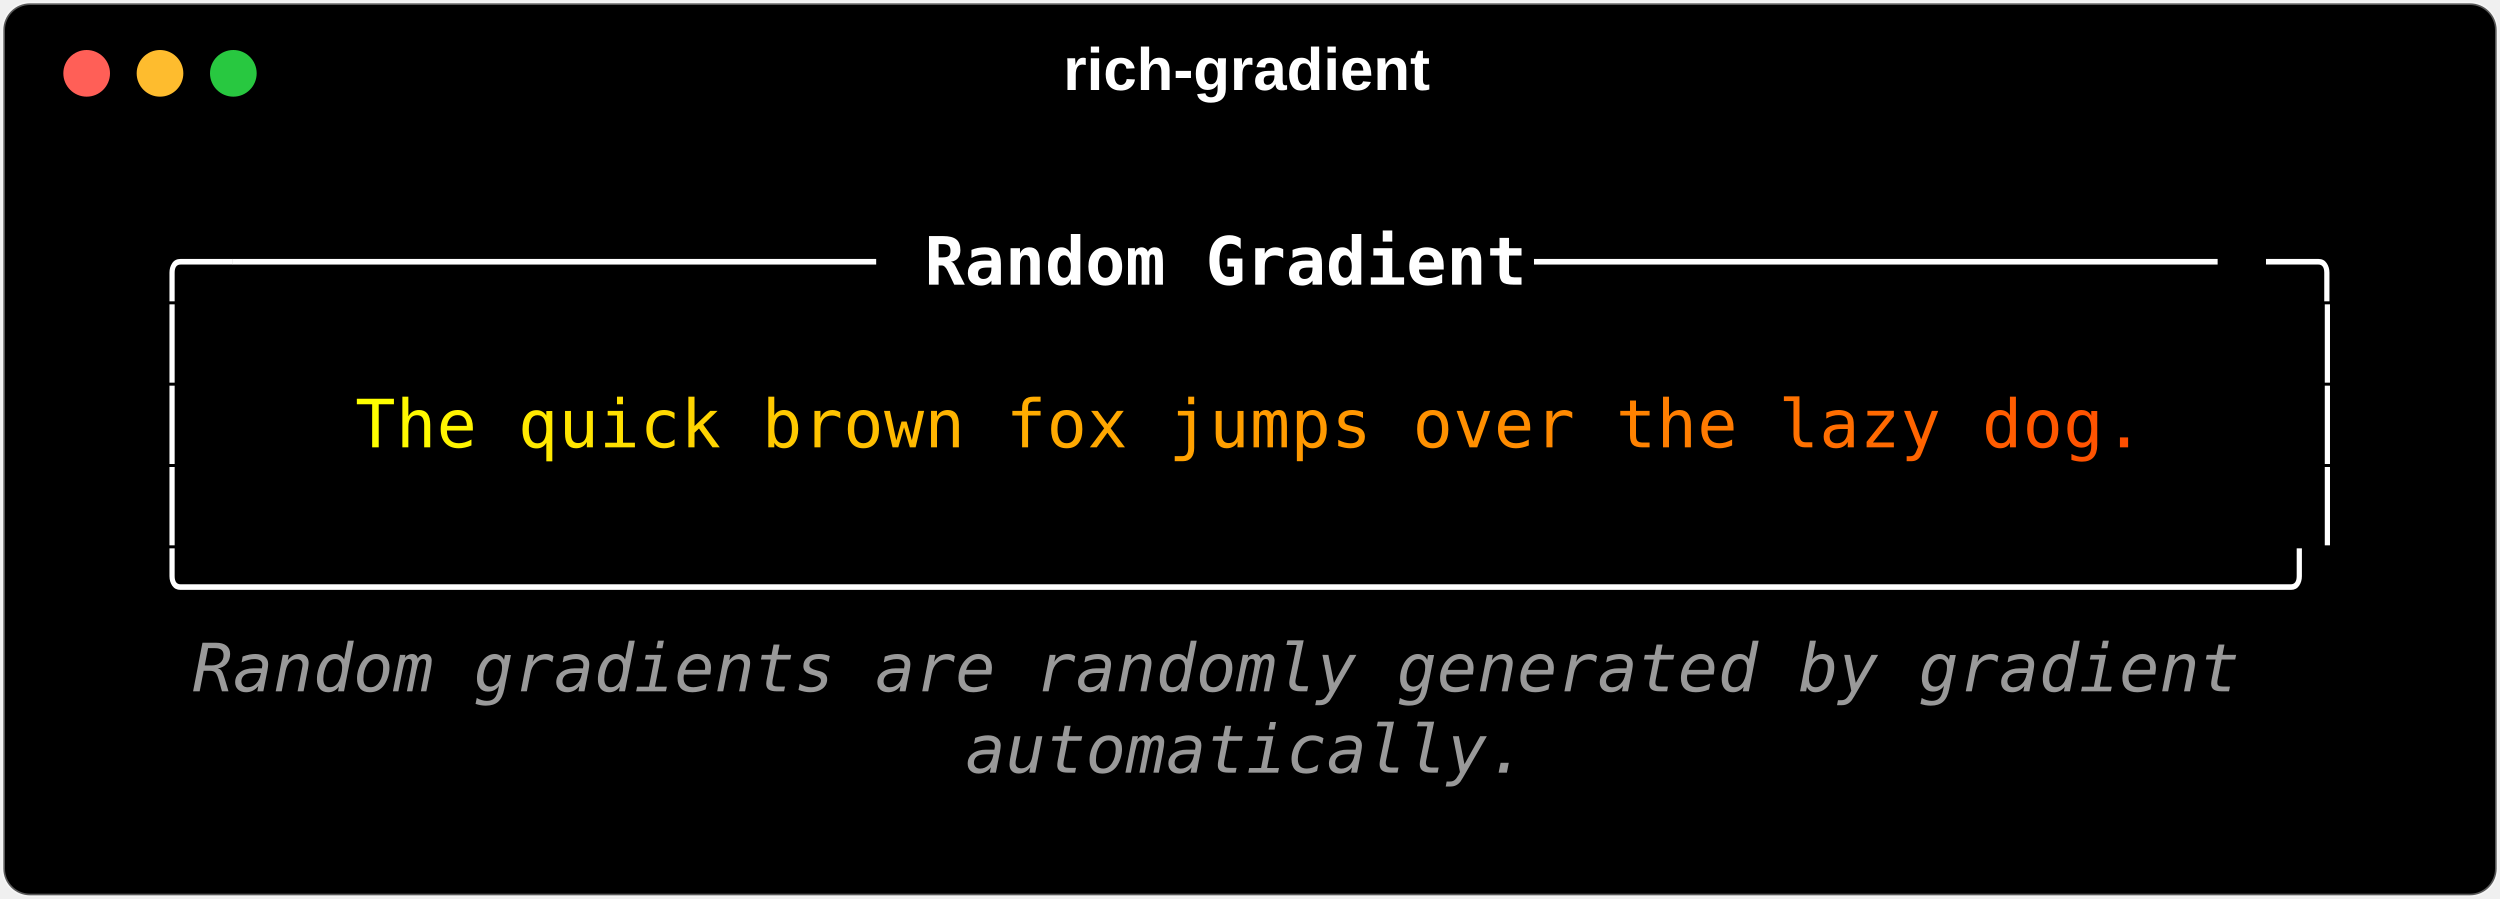
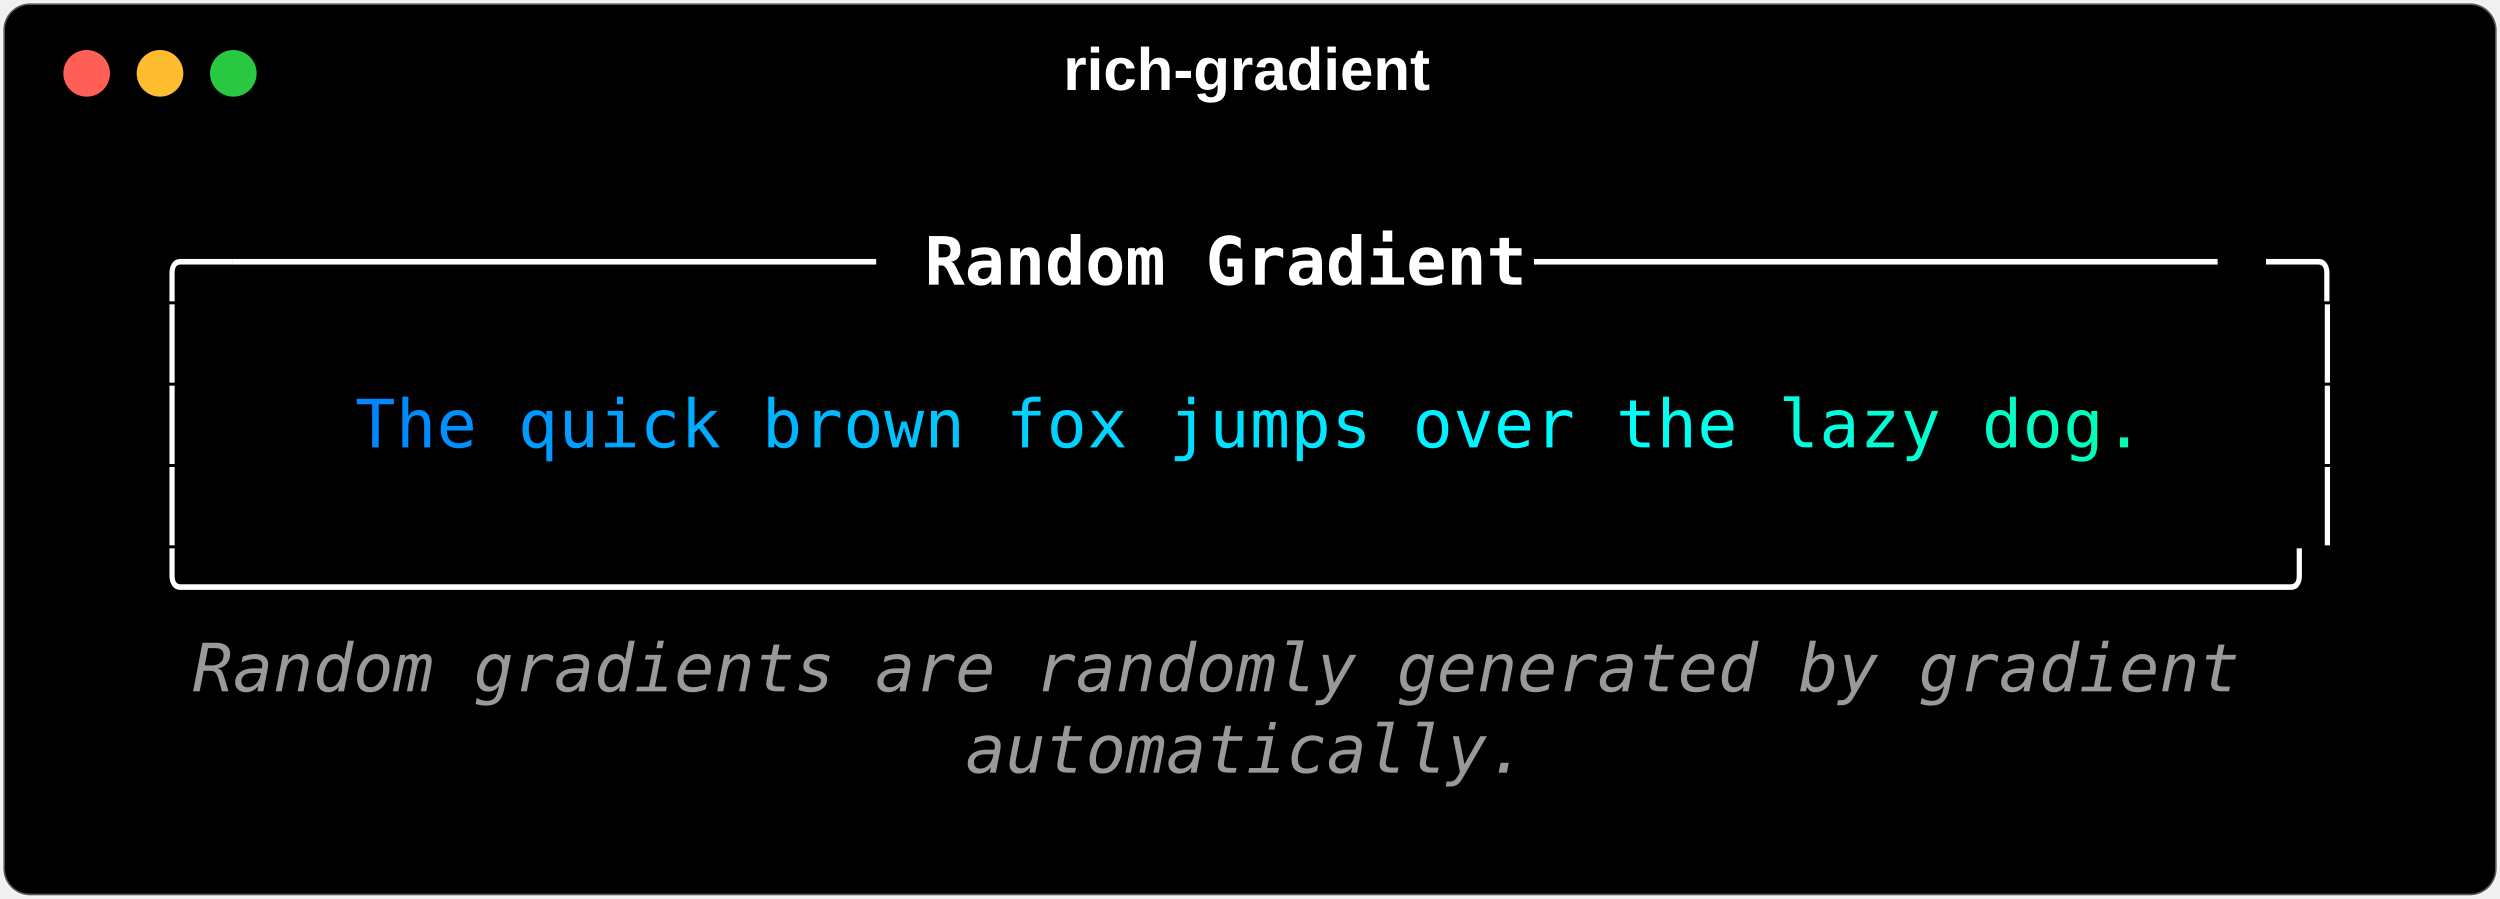
<svg xmlns="http://www.w3.org/2000/svg" class="rich-terminal" viewBox="0 0 750 269.6">
  <style>

    @font-face {
        font-family: "Fira Code";
        src: local("FiraCode-Regular"),
                url("https://cdnjs.cloudflare.com/ajax/libs/firacode/6.2.0/woff2/FiraCode-Regular.woff2") format("woff2"),
                url("https://cdnjs.cloudflare.com/ajax/libs/firacode/6.2.0/woff/FiraCode-Regular.woff") format("woff");
        font-style: normal;
        font-weight: 400;
    }
    @font-face {
        font-family: "Fira Code";
        src: local("FiraCode-Bold"),
                url("https://cdnjs.cloudflare.com/ajax/libs/firacode/6.2.0/woff2/FiraCode-Bold.woff2") format("woff2"),
                url("https://cdnjs.cloudflare.com/ajax/libs/firacode/6.2.0/woff/FiraCode-Bold.woff") format("woff");
        font-style: bold;
        font-weight: 700;
    }

-     .terminal-3895543796-matrix {
+     .terminal-1332169628-matrix {
        font-family: Fira Code, monospace;
        font-size: 20px;
        line-height: 24.4px;
        font-variant-east-asian: full-width;
    }

-     .terminal-3895543796-title {
+     .terminal-1332169628-title {
        font-size: 18px;
        font-weight: bold;
        font-family: arial;
    }

-     .terminal-3895543796-r1 { fill: #ffffff }
- .terminal-3895543796-r2 { fill: #ffffff;font-weight: bold }
- .terminal-3895543796-r3 { fill: #ffff00 }
- .terminal-3895543796-r4 { fill: #fff900 }
- .terminal-3895543796-r5 { fill: #fff400 }
- .terminal-3895543796-r6 { fill: #ffef00 }
- .terminal-3895543796-r7 { fill: #ffe900 }
- .terminal-3895543796-r8 { fill: #ffe400 }
- .terminal-3895543796-r9 { fill: #ffdf00 }
- .terminal-3895543796-r10 { fill: #ffd900 }
- .terminal-3895543796-r11 { fill: #ffd400 }
- .terminal-3895543796-r12 { fill: #ffcf00 }
- .terminal-3895543796-r13 { fill: #ffc900 }
- .terminal-3895543796-r14 { fill: #ffc400 }
- .terminal-3895543796-r15 { fill: #ffbf00 }
- .terminal-3895543796-r16 { fill: #ffb900 }
- .terminal-3895543796-r17 { fill: #ffb400 }
- .terminal-3895543796-r18 { fill: #ffaf00 }
- .terminal-3895543796-r19 { fill: #ffac00 }
- .terminal-3895543796-r20 { fill: #ffa900 }
- .terminal-3895543796-r21 { fill: #ffa700 }
- .terminal-3895543796-r22 { fill: #ffa400 }
- .terminal-3895543796-r23 { fill: #ffa100 }
- .terminal-3895543796-r24 { fill: #ff9f00 }
- .terminal-3895543796-r25 { fill: #ff9c00 }
- .terminal-3895543796-r26 { fill: #ff9900 }
- .terminal-3895543796-r27 { fill: #ff9700 }
- .terminal-3895543796-r28 { fill: #ff9400 }
- .terminal-3895543796-r29 { fill: #ff9100 }
- .terminal-3895543796-r30 { fill: #ff8f00 }
- .terminal-3895543796-r31 { fill: #ff8c00 }
- .terminal-3895543796-r32 { fill: #ff8900 }
- .terminal-3895543796-r33 { fill: #ff8700 }
- .terminal-3895543796-r34 { fill: #ff8200 }
- .terminal-3895543796-r35 { fill: #ff7e00 }
- .terminal-3895543796-r36 { fill: #ff7a00 }
- .terminal-3895543796-r37 { fill: #ff7500 }
- .terminal-3895543796-r38 { fill: #ff7100 }
- .terminal-3895543796-r39 { fill: #ff6d00 }
- .terminal-3895543796-r40 { fill: #ff6900 }
- .terminal-3895543796-r41 { fill: #ff6400 }
- .terminal-3895543796-r42 { fill: #ff6000 }
- .terminal-3895543796-r43 { fill: #ff5c00 }
- .terminal-3895543796-r44 { fill: #ff5700 }
- .terminal-3895543796-r45 { fill: #ff5300 }
- .terminal-3895543796-r46 { fill: #ff4f00 }
- .terminal-3895543796-r47 { fill: #999999;font-style: italic; }
+     .terminal-1332169628-r1 { fill: #ffffff }
+ .terminal-1332169628-r2 { fill: #ffffff;font-weight: bold }
+ .terminal-1332169628-r3 { fill: #0087ff }
+ .terminal-1332169628-r4 { fill: #008bff }
+ .terminal-1332169628-r5 { fill: #0090ff }
+ .terminal-1332169628-r6 { fill: #0094ff }
+ .terminal-1332169628-r7 { fill: #0099ff }
+ .terminal-1332169628-r8 { fill: #009eff }
+ .terminal-1332169628-r9 { fill: #00a2ff }
+ .terminal-1332169628-r10 { fill: #00a7ff }
+ .terminal-1332169628-r11 { fill: #00abff }
+ .terminal-1332169628-r12 { fill: #00b0ff }
+ .terminal-1332169628-r13 { fill: #00b5ff }
+ .terminal-1332169628-r14 { fill: #00b9ff }
+ .terminal-1332169628-r15 { fill: #00beff }
+ .terminal-1332169628-r16 { fill: #00c2ff }
+ .terminal-1332169628-r17 { fill: #00c7ff }
+ .terminal-1332169628-r18 { fill: #00ccff }
+ .terminal-1332169628-r19 { fill: #00cfff }
+ .terminal-1332169628-r20 { fill: #00d2ff }
+ .terminal-1332169628-r21 { fill: #00d6ff }
+ .terminal-1332169628-r22 { fill: #00d9ff }
+ .terminal-1332169628-r23 { fill: #00ddff }
+ .terminal-1332169628-r24 { fill: #00e0ff }
+ .terminal-1332169628-r25 { fill: #00e3ff }
+ .terminal-1332169628-r26 { fill: #00e7ff }
+ .terminal-1332169628-r27 { fill: #00eaff }
+ .terminal-1332169628-r28 { fill: #00eeff }
+ .terminal-1332169628-r29 { fill: #00f1ff }
+ .terminal-1332169628-r30 { fill: #00f4ff }
+ .terminal-1332169628-r31 { fill: #00f8ff }
+ .terminal-1332169628-r32 { fill: #00fbff }
+ .terminal-1332169628-r33 { fill: #00ffff }
+ .terminal-1332169628-r34 { fill: #00fff9 }
+ .terminal-1332169628-r35 { fill: #00fff3 }
+ .terminal-1332169628-r36 { fill: #00ffed }
+ .terminal-1332169628-r37 { fill: #00ffe8 }
+ .terminal-1332169628-r38 { fill: #00ffe2 }
+ .terminal-1332169628-r39 { fill: #00ffdc }
+ .terminal-1332169628-r40 { fill: #00ffd7 }
+ .terminal-1332169628-r41 { fill: #00ffd1 }
+ .terminal-1332169628-r42 { fill: #00ffcb }
+ .terminal-1332169628-r43 { fill: #00ffc5 }
+ .terminal-1332169628-r44 { fill: #00ffc0 }
+ .terminal-1332169628-r45 { fill: #00ffba }
+ .terminal-1332169628-r46 { fill: #00ffb4 }
+ .terminal-1332169628-r47 { fill: #999999;font-style: italic; }
    </style>
  <defs>
-     <clipPath id="terminal-3895543796-clip-terminal">
+     <clipPath id="terminal-1332169628-clip-terminal">
      <rect x="0" y="0" width="731.0" height="218.6" />
    </clipPath>
-     <clipPath id="terminal-3895543796-line-0">
+     <clipPath id="terminal-1332169628-line-0">
      <rect x="0" y="1.5" width="732" height="24.65" />
    </clipPath>
-     <clipPath id="terminal-3895543796-line-1">
+     <clipPath id="terminal-1332169628-line-1">
      <rect x="0" y="25.9" width="732" height="24.65" />
    </clipPath>
-     <clipPath id="terminal-3895543796-line-2">
+     <clipPath id="terminal-1332169628-line-2">
      <rect x="0" y="50.3" width="732" height="24.65" />
    </clipPath>
-     <clipPath id="terminal-3895543796-line-3">
+     <clipPath id="terminal-1332169628-line-3">
      <rect x="0" y="74.7" width="732" height="24.65" />
    </clipPath>
-     <clipPath id="terminal-3895543796-line-4">
+     <clipPath id="terminal-1332169628-line-4">
      <rect x="0" y="99.1" width="732" height="24.65" />
    </clipPath>
-     <clipPath id="terminal-3895543796-line-5">
+     <clipPath id="terminal-1332169628-line-5">
      <rect x="0" y="123.5" width="732" height="24.65" />
    </clipPath>
-     <clipPath id="terminal-3895543796-line-6">
+     <clipPath id="terminal-1332169628-line-6">
      <rect x="0" y="147.9" width="732" height="24.65" />
    </clipPath>
-     <clipPath id="terminal-3895543796-line-7">
+     <clipPath id="terminal-1332169628-line-7">
      <rect x="0" y="172.3" width="732" height="24.65" />
    </clipPath>
  </defs>
  <rect fill="#000000" stroke="rgba(255,255,255,0.35)" stroke-width="1" x="1" y="1" width="748" height="267.6" rx="8" />
-   <text class="terminal-3895543796-title" fill="#ffffff" text-anchor="middle" x="374" y="27">rich-gradient</text>
+   <text class="terminal-1332169628-title" fill="#ffffff" text-anchor="middle" x="374" y="27">rich-gradient</text>
  <g transform="translate(26,22)">
    <circle cx="0" cy="0" r="7" fill="#ff5f57" />
    <circle cx="22" cy="0" r="7" fill="#febc2e" />
    <circle cx="44" cy="0" r="7" fill="#28c840" />
  </g>
-   <g transform="translate(9, 41)" clip-path="url(#terminal-3895543796-clip-terminal)">
-     <g class="terminal-3895543796-matrix">
-       <text class="terminal-3895543796-r1" x="732" y="20" textLength="12.2" clip-path="url(#terminal-3895543796-line-0)">
+   <g transform="translate(9, 41)" clip-path="url(#terminal-1332169628-clip-terminal)">
+     <g class="terminal-1332169628-matrix">
+       <text class="terminal-1332169628-r1" x="732" y="20" textLength="12.2" clip-path="url(#terminal-1332169628-line-0)">
</text>
-       <text class="terminal-3895543796-r1" x="36.6" y="44.4" textLength="24.4" clip-path="url(#terminal-3895543796-line-1)">╭─</text>
-       <text class="terminal-3895543796-r1" x="61" y="44.4" textLength="207.4" clip-path="url(#terminal-3895543796-line-1)">──────────────── </text>
-       <text class="terminal-3895543796-r2" x="268.4" y="44.4" textLength="183" clip-path="url(#terminal-3895543796-line-1)">Random Gradient</text>
-       <text class="terminal-3895543796-r1" x="451.4" y="44.4" textLength="219.6" clip-path="url(#terminal-3895543796-line-1)"> ─────────────────</text>
-       <text class="terminal-3895543796-r1" x="671" y="44.4" textLength="24.4" clip-path="url(#terminal-3895543796-line-1)">─╮</text>
-       <text class="terminal-3895543796-r1" x="732" y="44.4" textLength="12.2" clip-path="url(#terminal-3895543796-line-1)">
+       <text class="terminal-1332169628-r1" x="36.6" y="44.4" textLength="24.4" clip-path="url(#terminal-1332169628-line-1)">╭─</text>
+       <text class="terminal-1332169628-r1" x="61" y="44.4" textLength="207.4" clip-path="url(#terminal-1332169628-line-1)">──────────────── </text>
+       <text class="terminal-1332169628-r2" x="268.4" y="44.4" textLength="183" clip-path="url(#terminal-1332169628-line-1)">Random Gradient</text>
+       <text class="terminal-1332169628-r1" x="451.4" y="44.4" textLength="219.6" clip-path="url(#terminal-1332169628-line-1)"> ─────────────────</text>
+       <text class="terminal-1332169628-r1" x="671" y="44.4" textLength="24.4" clip-path="url(#terminal-1332169628-line-1)">─╮</text>
+       <text class="terminal-1332169628-r1" x="732" y="44.4" textLength="12.2" clip-path="url(#terminal-1332169628-line-1)">
</text>
-       <text class="terminal-3895543796-r1" x="36.6" y="68.8" textLength="12.2" clip-path="url(#terminal-3895543796-line-2)">│</text>
-       <text class="terminal-3895543796-r1" x="683.2" y="68.8" textLength="12.2" clip-path="url(#terminal-3895543796-line-2)">│</text>
-       <text class="terminal-3895543796-r1" x="732" y="68.8" textLength="12.2" clip-path="url(#terminal-3895543796-line-2)">
+       <text class="terminal-1332169628-r1" x="36.6" y="68.8" textLength="12.2" clip-path="url(#terminal-1332169628-line-2)">│</text>
+       <text class="terminal-1332169628-r1" x="683.2" y="68.8" textLength="12.2" clip-path="url(#terminal-1332169628-line-2)">│</text>
+       <text class="terminal-1332169628-r1" x="732" y="68.8" textLength="12.2" clip-path="url(#terminal-1332169628-line-2)">
</text>
-       <text class="terminal-3895543796-r1" x="36.6" y="93.2" textLength="12.2" clip-path="url(#terminal-3895543796-line-3)">│</text>
-       <text class="terminal-3895543796-r3" x="97.6" y="93.2" textLength="12.2" clip-path="url(#terminal-3895543796-line-3)">T</text>
-       <text class="terminal-3895543796-r4" x="109.8" y="93.2" textLength="12.2" clip-path="url(#terminal-3895543796-line-3)">h</text>
-       <text class="terminal-3895543796-r5" x="122" y="93.2" textLength="12.2" clip-path="url(#terminal-3895543796-line-3)">e</text>
-       <text class="terminal-3895543796-r7" x="146.4" y="93.2" textLength="12.2" clip-path="url(#terminal-3895543796-line-3)">q</text>
-       <text class="terminal-3895543796-r8" x="158.6" y="93.2" textLength="12.2" clip-path="url(#terminal-3895543796-line-3)">u</text>
-       <text class="terminal-3895543796-r9" x="170.8" y="93.2" textLength="12.2" clip-path="url(#terminal-3895543796-line-3)">i</text>
-       <text class="terminal-3895543796-r10" x="183" y="93.2" textLength="12.2" clip-path="url(#terminal-3895543796-line-3)">c</text>
-       <text class="terminal-3895543796-r11" x="195.2" y="93.2" textLength="12.2" clip-path="url(#terminal-3895543796-line-3)">k</text>
-       <text class="terminal-3895543796-r13" x="219.6" y="93.2" textLength="12.2" clip-path="url(#terminal-3895543796-line-3)">b</text>
-       <text class="terminal-3895543796-r14" x="231.8" y="93.2" textLength="12.2" clip-path="url(#terminal-3895543796-line-3)">r</text>
-       <text class="terminal-3895543796-r15" x="244" y="93.2" textLength="12.2" clip-path="url(#terminal-3895543796-line-3)">o</text>
-       <text class="terminal-3895543796-r16" x="256.2" y="93.2" textLength="12.2" clip-path="url(#terminal-3895543796-line-3)">w</text>
-       <text class="terminal-3895543796-r17" x="268.4" y="93.2" textLength="12.2" clip-path="url(#terminal-3895543796-line-3)">n</text>
-       <text class="terminal-3895543796-r19" x="292.8" y="93.2" textLength="12.2" clip-path="url(#terminal-3895543796-line-3)">f</text>
-       <text class="terminal-3895543796-r20" x="305" y="93.2" textLength="12.2" clip-path="url(#terminal-3895543796-line-3)">o</text>
-       <text class="terminal-3895543796-r21" x="317.2" y="93.2" textLength="12.2" clip-path="url(#terminal-3895543796-line-3)">x</text>
-       <text class="terminal-3895543796-r23" x="341.6" y="93.2" textLength="12.2" clip-path="url(#terminal-3895543796-line-3)">j</text>
-       <text class="terminal-3895543796-r24" x="353.8" y="93.2" textLength="12.2" clip-path="url(#terminal-3895543796-line-3)">u</text>
-       <text class="terminal-3895543796-r25" x="366" y="93.2" textLength="12.2" clip-path="url(#terminal-3895543796-line-3)">m</text>
-       <text class="terminal-3895543796-r26" x="378.2" y="93.2" textLength="12.2" clip-path="url(#terminal-3895543796-line-3)">p</text>
-       <text class="terminal-3895543796-r27" x="390.4" y="93.2" textLength="12.2" clip-path="url(#terminal-3895543796-line-3)">s</text>
-       <text class="terminal-3895543796-r29" x="414.8" y="93.2" textLength="12.2" clip-path="url(#terminal-3895543796-line-3)">o</text>
-       <text class="terminal-3895543796-r30" x="427" y="93.2" textLength="12.2" clip-path="url(#terminal-3895543796-line-3)">v</text>
-       <text class="terminal-3895543796-r31" x="439.2" y="93.2" textLength="12.2" clip-path="url(#terminal-3895543796-line-3)">e</text>
-       <text class="terminal-3895543796-r32" x="451.4" y="93.2" textLength="12.2" clip-path="url(#terminal-3895543796-line-3)">r</text>
-       <text class="terminal-3895543796-r34" x="475.8" y="93.2" textLength="12.2" clip-path="url(#terminal-3895543796-line-3)">t</text>
-       <text class="terminal-3895543796-r35" x="488" y="93.2" textLength="12.2" clip-path="url(#terminal-3895543796-line-3)">h</text>
-       <text class="terminal-3895543796-r36" x="500.2" y="93.2" textLength="12.2" clip-path="url(#terminal-3895543796-line-3)">e</text>
-       <text class="terminal-3895543796-r38" x="524.6" y="93.2" textLength="12.2" clip-path="url(#terminal-3895543796-line-3)">l</text>
-       <text class="terminal-3895543796-r39" x="536.8" y="93.2" textLength="12.2" clip-path="url(#terminal-3895543796-line-3)">a</text>
-       <text class="terminal-3895543796-r40" x="549" y="93.2" textLength="12.2" clip-path="url(#terminal-3895543796-line-3)">z</text>
-       <text class="terminal-3895543796-r41" x="561.2" y="93.2" textLength="12.2" clip-path="url(#terminal-3895543796-line-3)">y</text>
-       <text class="terminal-3895543796-r43" x="585.6" y="93.2" textLength="12.2" clip-path="url(#terminal-3895543796-line-3)">d</text>
-       <text class="terminal-3895543796-r44" x="597.8" y="93.2" textLength="12.2" clip-path="url(#terminal-3895543796-line-3)">o</text>
-       <text class="terminal-3895543796-r45" x="610" y="93.2" textLength="12.2" clip-path="url(#terminal-3895543796-line-3)">g</text>
-       <text class="terminal-3895543796-r46" x="622.2" y="93.2" textLength="12.2" clip-path="url(#terminal-3895543796-line-3)">.</text>
-       <text class="terminal-3895543796-r1" x="683.2" y="93.2" textLength="12.2" clip-path="url(#terminal-3895543796-line-3)">│</text>
-       <text class="terminal-3895543796-r1" x="732" y="93.2" textLength="12.2" clip-path="url(#terminal-3895543796-line-3)">
+       <text class="terminal-1332169628-r1" x="36.6" y="93.2" textLength="12.2" clip-path="url(#terminal-1332169628-line-3)">│</text>
+       <text class="terminal-1332169628-r3" x="97.6" y="93.2" textLength="12.2" clip-path="url(#terminal-1332169628-line-3)">T</text>
+       <text class="terminal-1332169628-r4" x="109.8" y="93.2" textLength="12.2" clip-path="url(#terminal-1332169628-line-3)">h</text>
+       <text class="terminal-1332169628-r5" x="122" y="93.2" textLength="12.2" clip-path="url(#terminal-1332169628-line-3)">e</text>
+       <text class="terminal-1332169628-r7" x="146.4" y="93.2" textLength="12.2" clip-path="url(#terminal-1332169628-line-3)">q</text>
+       <text class="terminal-1332169628-r8" x="158.6" y="93.2" textLength="12.2" clip-path="url(#terminal-1332169628-line-3)">u</text>
+       <text class="terminal-1332169628-r9" x="170.8" y="93.2" textLength="12.2" clip-path="url(#terminal-1332169628-line-3)">i</text>
+       <text class="terminal-1332169628-r10" x="183" y="93.2" textLength="12.2" clip-path="url(#terminal-1332169628-line-3)">c</text>
+       <text class="terminal-1332169628-r11" x="195.2" y="93.2" textLength="12.2" clip-path="url(#terminal-1332169628-line-3)">k</text>
+       <text class="terminal-1332169628-r13" x="219.6" y="93.2" textLength="12.2" clip-path="url(#terminal-1332169628-line-3)">b</text>
+       <text class="terminal-1332169628-r14" x="231.8" y="93.2" textLength="12.2" clip-path="url(#terminal-1332169628-line-3)">r</text>
+       <text class="terminal-1332169628-r15" x="244" y="93.2" textLength="12.2" clip-path="url(#terminal-1332169628-line-3)">o</text>
+       <text class="terminal-1332169628-r16" x="256.2" y="93.2" textLength="12.2" clip-path="url(#terminal-1332169628-line-3)">w</text>
+       <text class="terminal-1332169628-r17" x="268.4" y="93.2" textLength="12.2" clip-path="url(#terminal-1332169628-line-3)">n</text>
+       <text class="terminal-1332169628-r19" x="292.8" y="93.2" textLength="12.2" clip-path="url(#terminal-1332169628-line-3)">f</text>
+       <text class="terminal-1332169628-r20" x="305" y="93.2" textLength="12.2" clip-path="url(#terminal-1332169628-line-3)">o</text>
+       <text class="terminal-1332169628-r21" x="317.2" y="93.2" textLength="12.2" clip-path="url(#terminal-1332169628-line-3)">x</text>
+       <text class="terminal-1332169628-r23" x="341.6" y="93.2" textLength="12.2" clip-path="url(#terminal-1332169628-line-3)">j</text>
+       <text class="terminal-1332169628-r24" x="353.8" y="93.2" textLength="12.2" clip-path="url(#terminal-1332169628-line-3)">u</text>
+       <text class="terminal-1332169628-r25" x="366" y="93.2" textLength="12.2" clip-path="url(#terminal-1332169628-line-3)">m</text>
+       <text class="terminal-1332169628-r26" x="378.2" y="93.2" textLength="12.2" clip-path="url(#terminal-1332169628-line-3)">p</text>
+       <text class="terminal-1332169628-r27" x="390.4" y="93.2" textLength="12.2" clip-path="url(#terminal-1332169628-line-3)">s</text>
+       <text class="terminal-1332169628-r29" x="414.8" y="93.2" textLength="12.2" clip-path="url(#terminal-1332169628-line-3)">o</text>
+       <text class="terminal-1332169628-r30" x="427" y="93.2" textLength="12.2" clip-path="url(#terminal-1332169628-line-3)">v</text>
+       <text class="terminal-1332169628-r31" x="439.2" y="93.2" textLength="12.2" clip-path="url(#terminal-1332169628-line-3)">e</text>
+       <text class="terminal-1332169628-r32" x="451.4" y="93.2" textLength="12.2" clip-path="url(#terminal-1332169628-line-3)">r</text>
+       <text class="terminal-1332169628-r34" x="475.8" y="93.2" textLength="12.2" clip-path="url(#terminal-1332169628-line-3)">t</text>
+       <text class="terminal-1332169628-r35" x="488" y="93.2" textLength="12.2" clip-path="url(#terminal-1332169628-line-3)">h</text>
+       <text class="terminal-1332169628-r36" x="500.2" y="93.2" textLength="12.2" clip-path="url(#terminal-1332169628-line-3)">e</text>
+       <text class="terminal-1332169628-r38" x="524.6" y="93.2" textLength="12.2" clip-path="url(#terminal-1332169628-line-3)">l</text>
+       <text class="terminal-1332169628-r39" x="536.8" y="93.2" textLength="12.2" clip-path="url(#terminal-1332169628-line-3)">a</text>
+       <text class="terminal-1332169628-r40" x="549" y="93.2" textLength="12.2" clip-path="url(#terminal-1332169628-line-3)">z</text>
+       <text class="terminal-1332169628-r41" x="561.2" y="93.2" textLength="12.2" clip-path="url(#terminal-1332169628-line-3)">y</text>
+       <text class="terminal-1332169628-r43" x="585.6" y="93.2" textLength="12.2" clip-path="url(#terminal-1332169628-line-3)">d</text>
+       <text class="terminal-1332169628-r44" x="597.8" y="93.2" textLength="12.2" clip-path="url(#terminal-1332169628-line-3)">o</text>
+       <text class="terminal-1332169628-r45" x="610" y="93.2" textLength="12.2" clip-path="url(#terminal-1332169628-line-3)">g</text>
+       <text class="terminal-1332169628-r46" x="622.2" y="93.2" textLength="12.2" clip-path="url(#terminal-1332169628-line-3)">.</text>
+       <text class="terminal-1332169628-r1" x="683.2" y="93.2" textLength="12.2" clip-path="url(#terminal-1332169628-line-3)">│</text>
+       <text class="terminal-1332169628-r1" x="732" y="93.2" textLength="12.2" clip-path="url(#terminal-1332169628-line-3)">
</text>
-       <text class="terminal-3895543796-r1" x="36.6" y="117.6" textLength="12.2" clip-path="url(#terminal-3895543796-line-4)">│</text>
-       <text class="terminal-3895543796-r1" x="683.2" y="117.6" textLength="12.2" clip-path="url(#terminal-3895543796-line-4)">│</text>
-       <text class="terminal-3895543796-r1" x="732" y="117.6" textLength="12.2" clip-path="url(#terminal-3895543796-line-4)">
+       <text class="terminal-1332169628-r1" x="36.6" y="117.6" textLength="12.2" clip-path="url(#terminal-1332169628-line-4)">│</text>
+       <text class="terminal-1332169628-r1" x="683.2" y="117.6" textLength="12.2" clip-path="url(#terminal-1332169628-line-4)">│</text>
+       <text class="terminal-1332169628-r1" x="732" y="117.6" textLength="12.2" clip-path="url(#terminal-1332169628-line-4)">
</text>
-       <text class="terminal-3895543796-r1" x="36.6" y="142" textLength="658.8" clip-path="url(#terminal-3895543796-line-5)">╰────────────────────────────────────────────────────╯</text>
-       <text class="terminal-3895543796-r1" x="732" y="142" textLength="12.2" clip-path="url(#terminal-3895543796-line-5)">
+       <text class="terminal-1332169628-r1" x="36.6" y="142" textLength="658.8" clip-path="url(#terminal-1332169628-line-5)">╰────────────────────────────────────────────────────╯</text>
+       <text class="terminal-1332169628-r1" x="732" y="142" textLength="12.2" clip-path="url(#terminal-1332169628-line-5)">
</text>
-       <text class="terminal-3895543796-r47" x="48.8" y="166.4" textLength="622.2" clip-path="url(#terminal-3895543796-line-6)">Random gradients are randomly generated by gradient</text>
-       <text class="terminal-3895543796-r1" x="732" y="166.4" textLength="12.2" clip-path="url(#terminal-3895543796-line-6)">
+       <text class="terminal-1332169628-r47" x="48.8" y="166.4" textLength="622.2" clip-path="url(#terminal-1332169628-line-6)">Random gradients are randomly generated by gradient</text>
+       <text class="terminal-1332169628-r1" x="732" y="166.4" textLength="12.2" clip-path="url(#terminal-1332169628-line-6)">
</text>
-       <text class="terminal-3895543796-r47" x="280.6" y="190.8" textLength="170.8" clip-path="url(#terminal-3895543796-line-7)">automatically.</text>
-       <text class="terminal-3895543796-r1" x="732" y="190.8" textLength="12.2" clip-path="url(#terminal-3895543796-line-7)">
+       <text class="terminal-1332169628-r47" x="280.6" y="190.8" textLength="170.8" clip-path="url(#terminal-1332169628-line-7)">automatically.</text>
+       <text class="terminal-1332169628-r1" x="732" y="190.8" textLength="12.2" clip-path="url(#terminal-1332169628-line-7)">
</text>
-       <text class="terminal-3895543796-r1" x="732" y="215.2" textLength="12.2" clip-path="url(#terminal-3895543796-line-8)">
+       <text class="terminal-1332169628-r1" x="732" y="215.2" textLength="12.2" clip-path="url(#terminal-1332169628-line-8)">
</text>
    </g>
  </g>
</svg>
